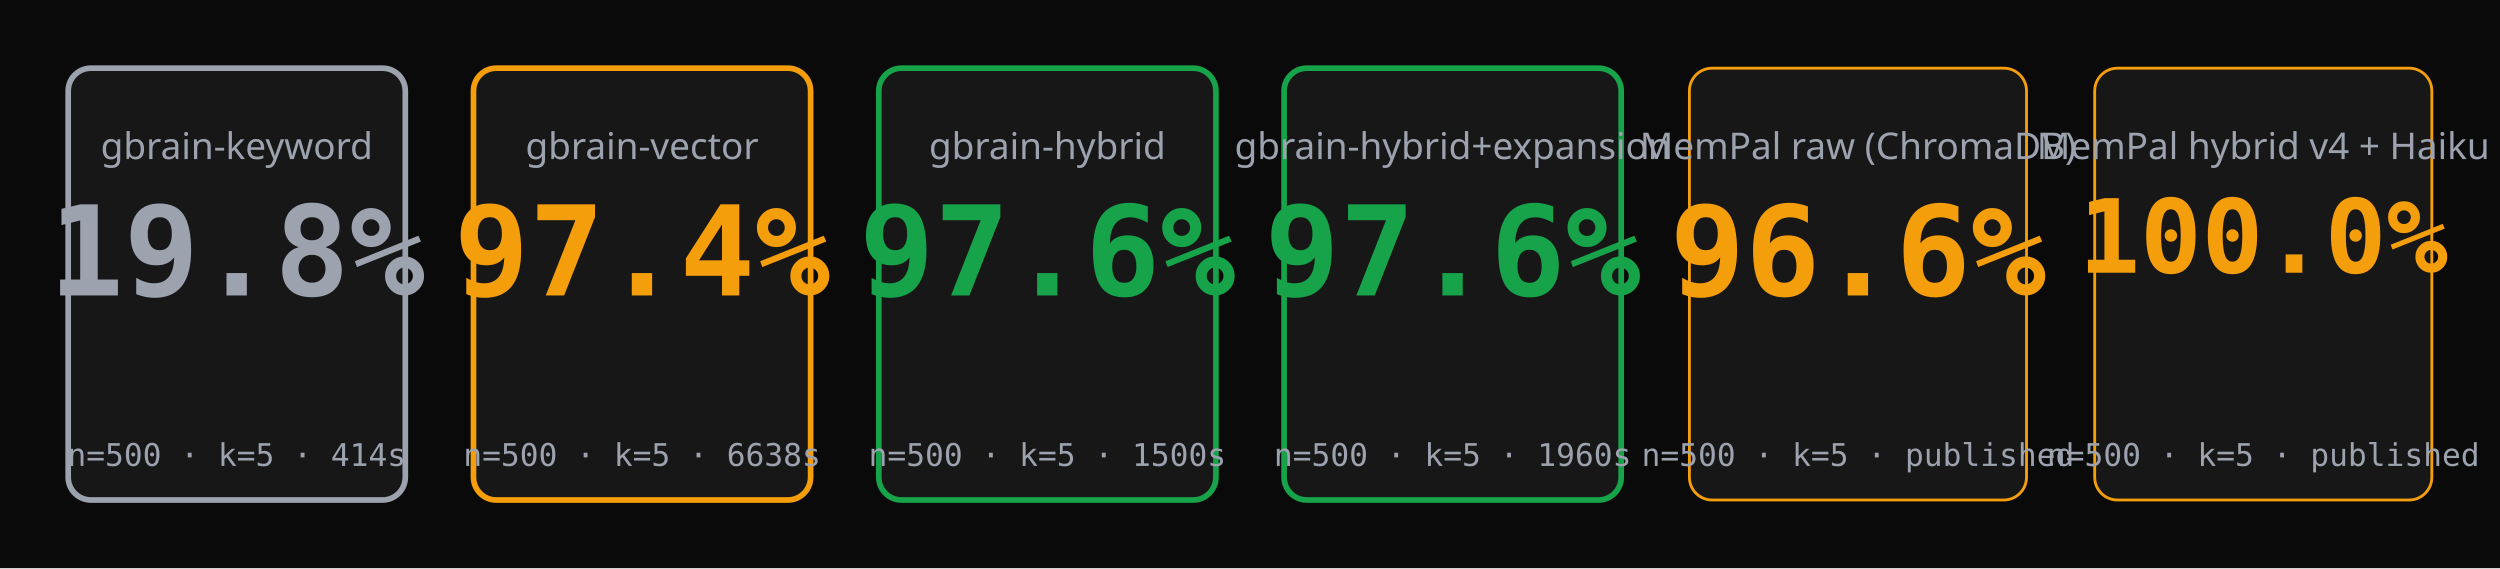
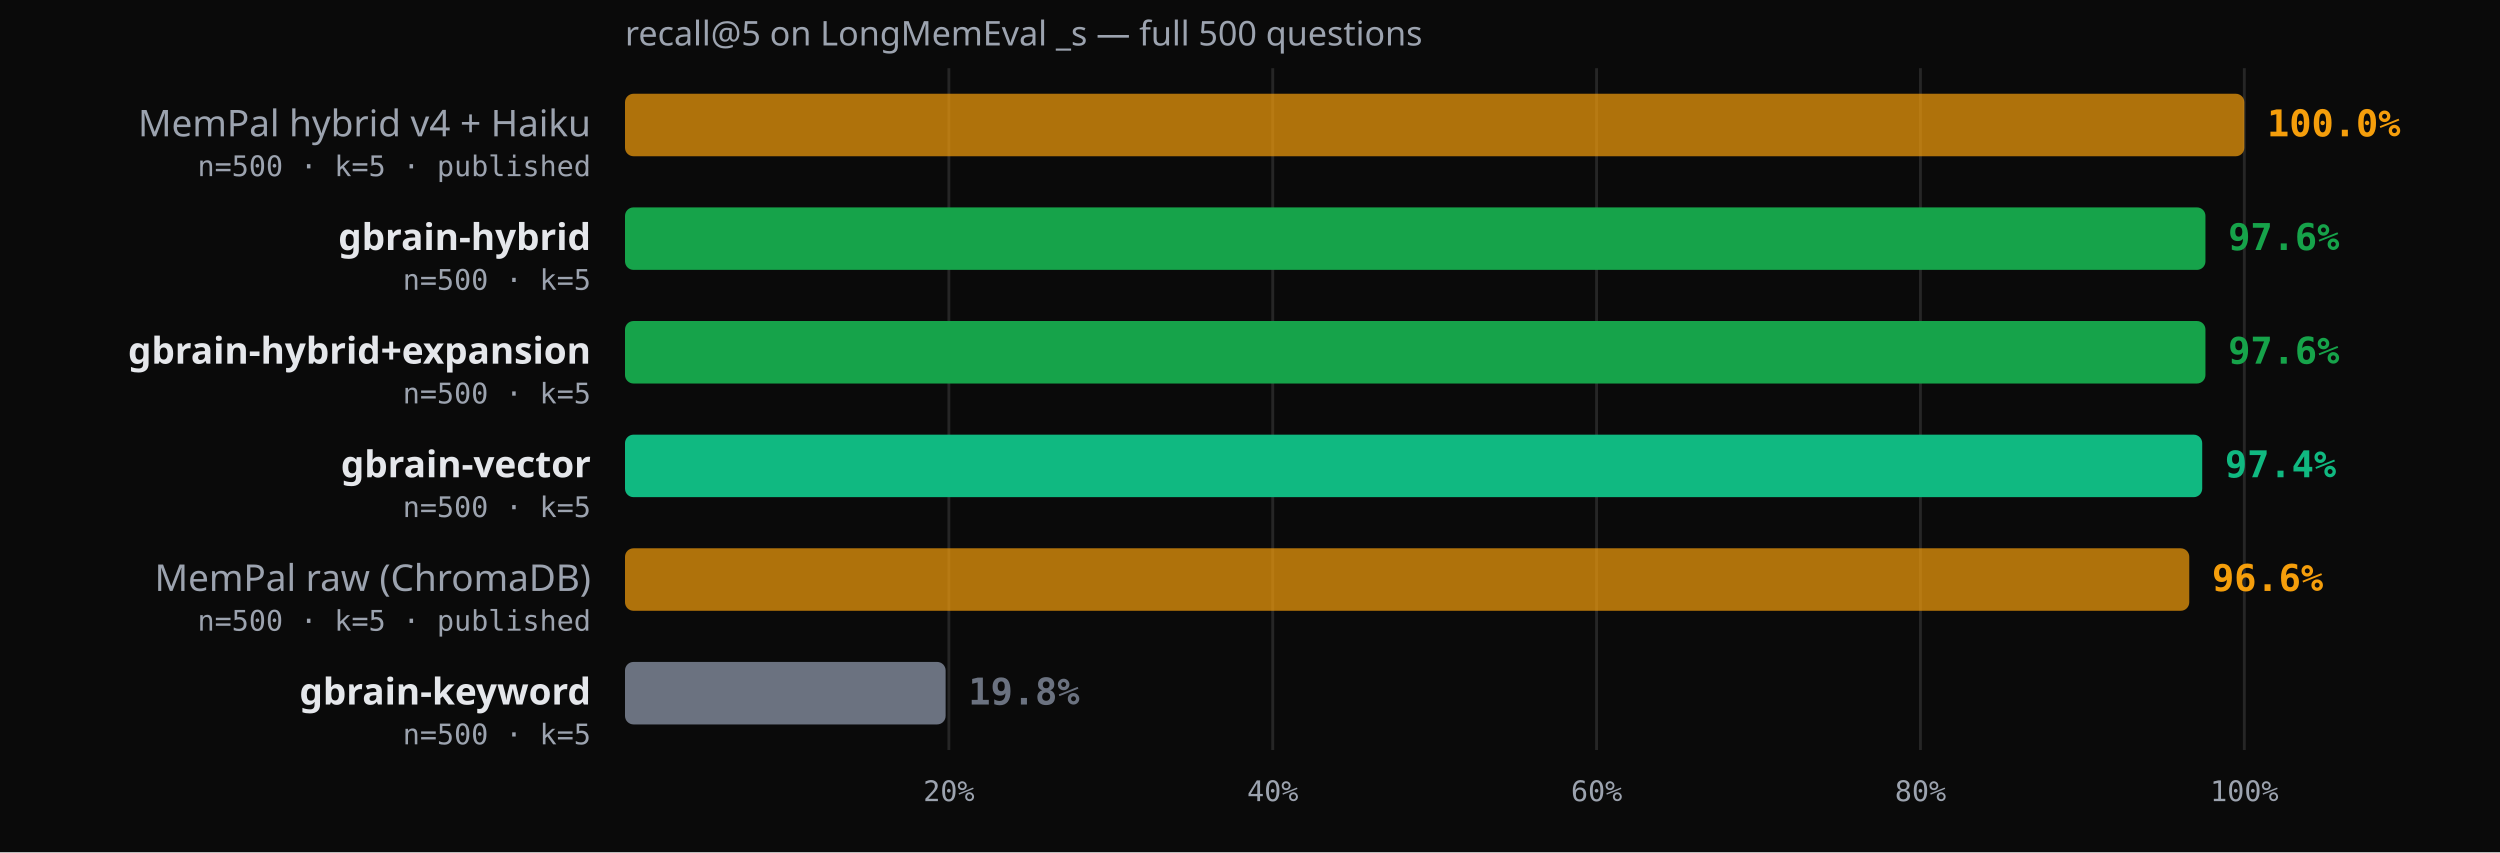
- <svg xmlns="http://www.w3.org/2000/svg" viewBox="0 0 880 200" width="880" height="200">
-   <rect width="880" height="200" fill="#0a0a0a" />
-   <g transform="translate(24,24)">
-     <rect width="118.667" height="152" rx="8" fill="#171717" stroke="#9ca3af" stroke-width="2" />
-     <text x="59.333" y="32" text-anchor="middle" font-family="ui-sans-serif,system-ui,sans-serif" font-size="13" fill="#9ca3af">gbrain-keyword</text>
-     <text x="59.333" y="80" text-anchor="middle" font-family="ui-monospace,SFMono-Regular,monospace" font-size="44" font-weight="700" fill="#9ca3af">19.8%</text>
-     <text x="59.333" y="140" text-anchor="middle" font-family="ui-monospace,SFMono-Regular,monospace" font-size="11" fill="#9ca3af">n=500 · k=5 · 414s</text>
-   </g>
-   <g transform="translate(166.6667,24)">
-     <rect width="118.667" height="152" rx="8" fill="#171717" stroke="#f59e0b" stroke-width="2" />
-     <text x="59.333" y="32" text-anchor="middle" font-family="ui-sans-serif,system-ui,sans-serif" font-size="13" fill="#9ca3af">gbrain-vector</text>
-     <text x="59.333" y="80" text-anchor="middle" font-family="ui-monospace,SFMono-Regular,monospace" font-size="44" font-weight="700" fill="#f59e0b">97.4%</text>
-     <text x="59.333" y="140" text-anchor="middle" font-family="ui-monospace,SFMono-Regular,monospace" font-size="11" fill="#9ca3af">n=500 · k=5 · 6638s</text>
-   </g>
-   <g transform="translate(309.3333,24)">
-     <rect width="118.667" height="152" rx="8" fill="#171717" stroke="#16a34a" stroke-width="2" />
-     <text x="59.333" y="32" text-anchor="middle" font-family="ui-sans-serif,system-ui,sans-serif" font-size="13" fill="#9ca3af">gbrain-hybrid</text>
-     <text x="59.333" y="80" text-anchor="middle" font-family="ui-monospace,SFMono-Regular,monospace" font-size="44" font-weight="700" fill="#16a34a">97.6%</text>
-     <text x="59.333" y="140" text-anchor="middle" font-family="ui-monospace,SFMono-Regular,monospace" font-size="11" fill="#9ca3af">n=500 · k=5 · 1500s</text>
-   </g>
-   <g transform="translate(452,24)">
-     <rect width="118.667" height="152" rx="8" fill="#171717" stroke="#16a34a" stroke-width="2" />
-     <text x="59.333" y="32" text-anchor="middle" font-family="ui-sans-serif,system-ui,sans-serif" font-size="13" fill="#9ca3af">gbrain-hybrid+expansion</text>
-     <text x="59.333" y="80" text-anchor="middle" font-family="ui-monospace,SFMono-Regular,monospace" font-size="44" font-weight="700" fill="#16a34a">97.6%</text>
-     <text x="59.333" y="140" text-anchor="middle" font-family="ui-monospace,SFMono-Regular,monospace" font-size="11" fill="#9ca3af">n=500 · k=5 · 1960s</text>
-   </g>
-   <g transform="translate(594.6667,24)">
-     <rect width="118.667" height="152" rx="8" fill="#171717" stroke="#f59e0b" stroke-width="1" />
-     <text x="59.333" y="32" text-anchor="middle" font-family="ui-sans-serif,system-ui,sans-serif" font-size="13" fill="#9ca3af">MemPal raw (ChromaDB)</text>
-     <text x="59.333" y="80" text-anchor="middle" font-family="ui-monospace,SFMono-Regular,monospace" font-size="44" font-weight="700" fill="#f59e0b">96.6%</text>
-     <text x="59.333" y="140" text-anchor="middle" font-family="ui-monospace,SFMono-Regular,monospace" font-size="11" fill="#9ca3af">n=500 · k=5 · published</text>
-   </g>
-   <g transform="translate(737.3333,24)">
-     <rect width="118.667" height="152" rx="8" fill="#171717" stroke="#f59e0b" stroke-width="1" />
-     <text x="59.333" y="32" text-anchor="middle" font-family="ui-sans-serif,system-ui,sans-serif" font-size="13" fill="#9ca3af">MemPal hybrid v4 + Haiku</text>
-     <text x="59.333" y="72" text-anchor="middle" font-family="ui-monospace,SFMono-Regular,monospace" font-size="36" font-weight="700" fill="#f59e0b">100.0%</text>
-     <text x="59.333" y="140" text-anchor="middle" font-family="ui-monospace,SFMono-Regular,monospace" font-size="11" fill="#9ca3af">n=500 · k=5 · published</text>
-   </g>
+ <svg xmlns="http://www.w3.org/2000/svg" viewBox="0 0 880 300" width="880" height="300">
+   <rect width="880" height="300" fill="#0a0a0a" />
+   <text x="220" y="16" font-family="ui-sans-serif,system-ui,sans-serif" font-size="12" fill="#9ca3af">recall@5 on LongMemEval _s — full 500 questions</text>
+   <line x1="334" y1="24" x2="334" y2="264" stroke="#262626" stroke-width="1" />
+   <text x="334" y="282" text-anchor="middle" font-family="ui-monospace,SFMono-Regular,monospace" font-size="10" fill="#9ca3af">20%</text>
+   <line x1="448" y1="24" x2="448" y2="264" stroke="#262626" stroke-width="1" />
+   <text x="448" y="282" text-anchor="middle" font-family="ui-monospace,SFMono-Regular,monospace" font-size="10" fill="#9ca3af">40%</text>
+   <line x1="562" y1="24" x2="562" y2="264" stroke="#262626" stroke-width="1" />
+   <text x="562" y="282" text-anchor="middle" font-family="ui-monospace,SFMono-Regular,monospace" font-size="10" fill="#9ca3af">60%</text>
+   <line x1="676" y1="24" x2="676" y2="264" stroke="#262626" stroke-width="1" />
+   <text x="676" y="282" text-anchor="middle" font-family="ui-monospace,SFMono-Regular,monospace" font-size="10" fill="#9ca3af">80%</text>
+   <line x1="790" y1="24" x2="790" y2="264" stroke="#262626" stroke-width="1" />
+   <text x="790" y="282" text-anchor="middle" font-family="ui-monospace,SFMono-Regular,monospace" font-size="10" fill="#9ca3af">100%</text>
+   <text x="208" y="48" text-anchor="end" font-family="ui-sans-serif,system-ui,sans-serif" font-size="13" font-weight="400" fill="#9ca3af">MemPal hybrid v4 + Haiku</text>
+   <rect x="220" y="33" width="570" height="22" rx="3" fill="#f59e0b" opacity="0.7" />
+   <text x="798" y="48" text-anchor="start" font-family="ui-monospace,SFMono-Regular,monospace" font-size="13" font-weight="700" fill="#f59e0b">100.0%</text>
+   <text x="208" y="62" text-anchor="end" font-family="ui-monospace,SFMono-Regular,monospace" font-size="10" fill="#9ca3af">n=500 · k=5 · published</text>
+   <text x="208" y="88" text-anchor="end" font-family="ui-sans-serif,system-ui,sans-serif" font-size="13" font-weight="600" fill="#e5e7eb">gbrain-hybrid</text>
+   <rect x="220" y="73" width="556.32" height="22" rx="3" fill="#16a34a" opacity="1" />
+   <text x="784.32" y="88" text-anchor="start" font-family="ui-monospace,SFMono-Regular,monospace" font-size="13" font-weight="700" fill="#16a34a">97.6%</text>
+   <text x="208" y="102" text-anchor="end" font-family="ui-monospace,SFMono-Regular,monospace" font-size="10" fill="#9ca3af">n=500 · k=5</text>
+   <text x="208" y="128" text-anchor="end" font-family="ui-sans-serif,system-ui,sans-serif" font-size="13" font-weight="600" fill="#e5e7eb">gbrain-hybrid+expansion</text>
+   <rect x="220" y="113" width="556.32" height="22" rx="3" fill="#16a34a" opacity="1" />
+   <text x="784.32" y="128" text-anchor="start" font-family="ui-monospace,SFMono-Regular,monospace" font-size="13" font-weight="700" fill="#16a34a">97.6%</text>
+   <text x="208" y="142" text-anchor="end" font-family="ui-monospace,SFMono-Regular,monospace" font-size="10" fill="#9ca3af">n=500 · k=5</text>
+   <text x="208" y="168" text-anchor="end" font-family="ui-sans-serif,system-ui,sans-serif" font-size="13" font-weight="600" fill="#e5e7eb">gbrain-vector</text>
+   <rect x="220" y="153" width="555.18" height="22" rx="3" fill="#10b981" opacity="1" />
+   <text x="783.18" y="168" text-anchor="start" font-family="ui-monospace,SFMono-Regular,monospace" font-size="13" font-weight="700" fill="#10b981">97.4%</text>
+   <text x="208" y="182" text-anchor="end" font-family="ui-monospace,SFMono-Regular,monospace" font-size="10" fill="#9ca3af">n=500 · k=5</text>
+   <text x="208" y="208" text-anchor="end" font-family="ui-sans-serif,system-ui,sans-serif" font-size="13" font-weight="400" fill="#9ca3af">MemPal raw (ChromaDB)</text>
+   <rect x="220" y="193" width="550.62" height="22" rx="3" fill="#f59e0b" opacity="0.7" />
+   <text x="778.62" y="208" text-anchor="start" font-family="ui-monospace,SFMono-Regular,monospace" font-size="13" font-weight="700" fill="#f59e0b">96.6%</text>
+   <text x="208" y="222" text-anchor="end" font-family="ui-monospace,SFMono-Regular,monospace" font-size="10" fill="#9ca3af">n=500 · k=5 · published</text>
+   <text x="208" y="248" text-anchor="end" font-family="ui-sans-serif,system-ui,sans-serif" font-size="13" font-weight="600" fill="#e5e7eb">gbrain-keyword</text>
+   <rect x="220" y="233" width="112.86" height="22" rx="3" fill="#6b7280" opacity="1" />
+   <text x="340.86" y="248" text-anchor="start" font-family="ui-monospace,SFMono-Regular,monospace" font-size="13" font-weight="700" fill="#6b7280">19.8%</text>
+   <text x="208" y="262" text-anchor="end" font-family="ui-monospace,SFMono-Regular,monospace" font-size="10" fill="#9ca3af">n=500 · k=5</text>
</svg>
